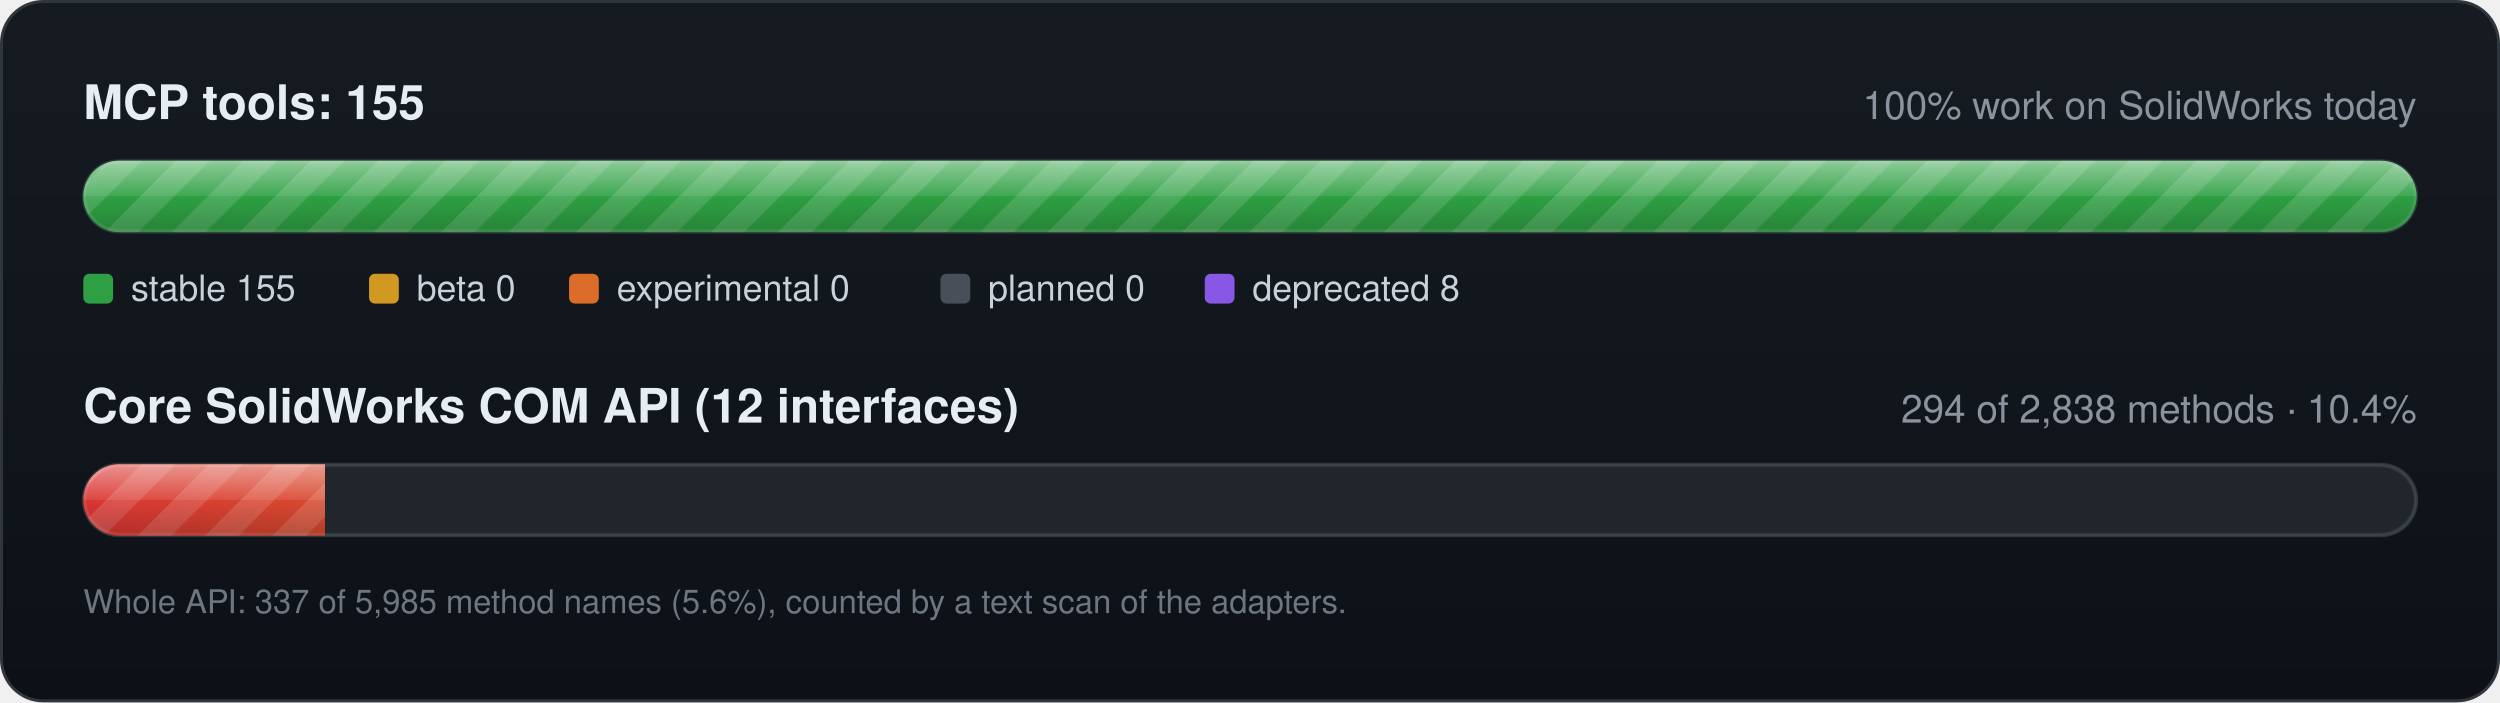
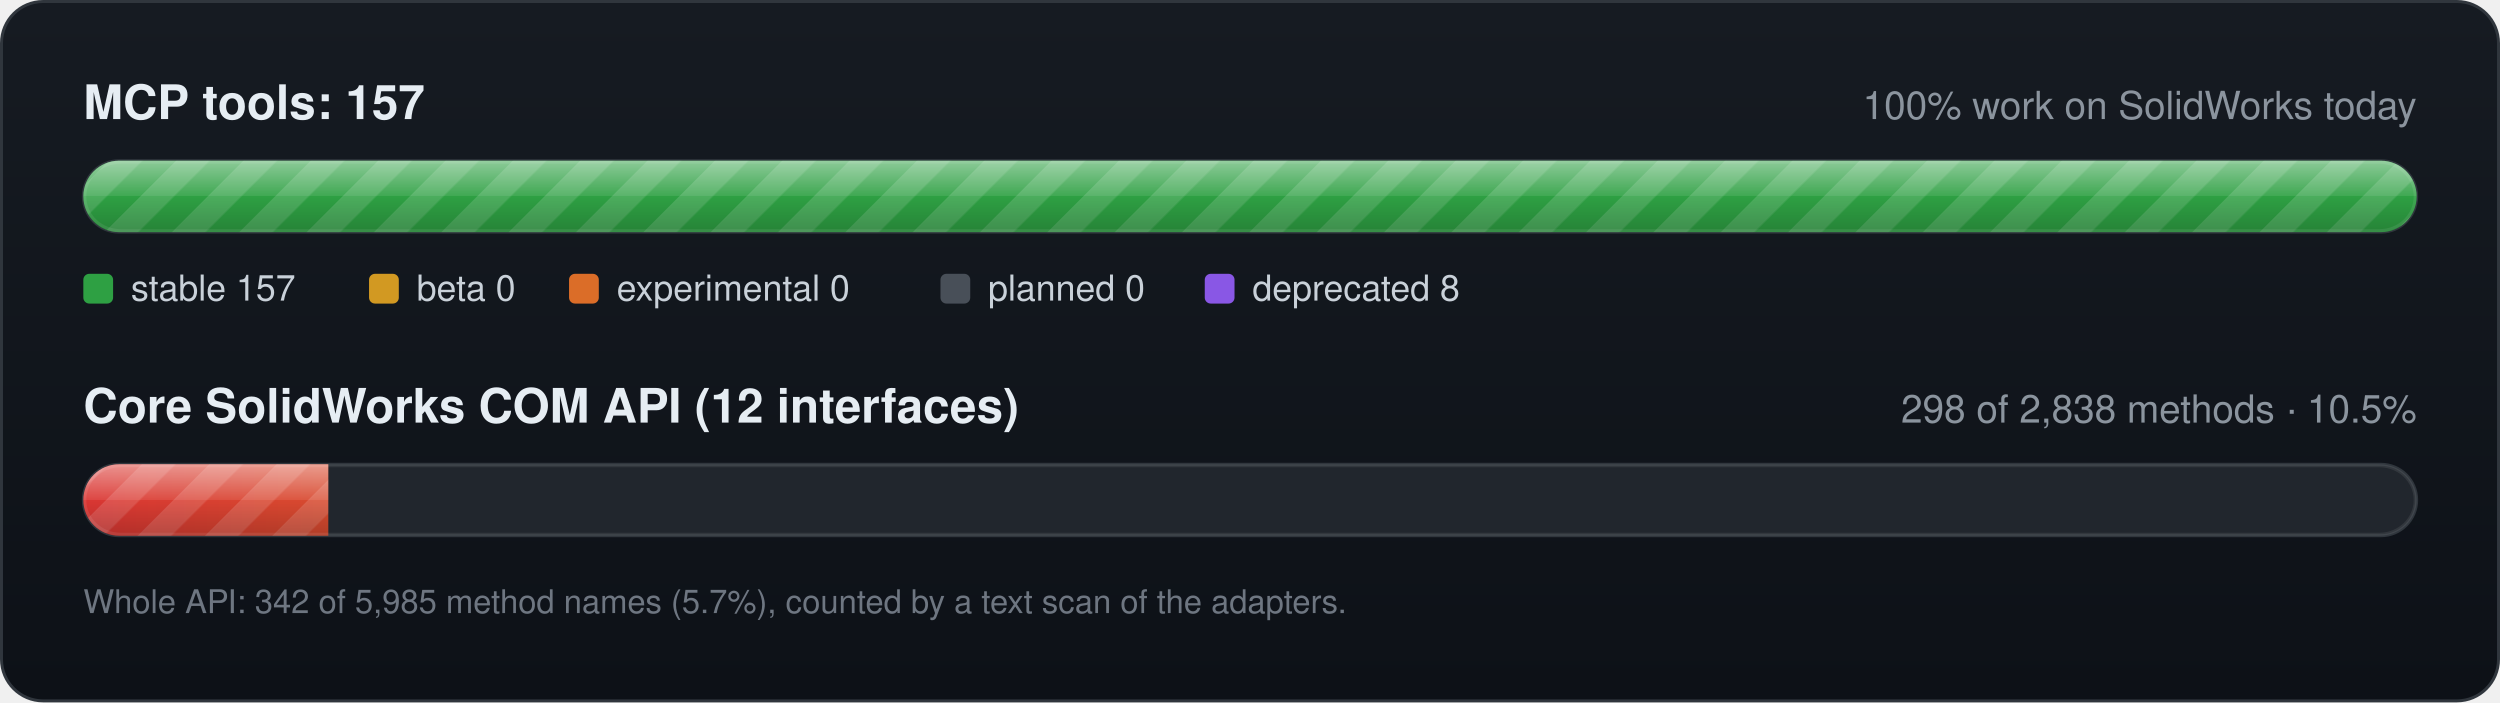
<svg xmlns="http://www.w3.org/2000/svg" width="840" height="236" viewBox="0 0 840 236" role="img" aria-label="Project progress">
  <defs>
    <linearGradient id="panel" x1="0" y1="0" x2="0" y2="1">
      <stop offset="0" stop-color="#161b22" />
      <stop offset="1" stop-color="#0d1117" />
    </linearGradient>
    <linearGradient id="gloss" x1="0" y1="0" x2="0" y2="1">
      <stop offset="0" stop-color="#fff" stop-opacity=".45" />
      <stop offset=".5" stop-color="#fff" stop-opacity=".08" />
      <stop offset=".5" stop-color="#000" stop-opacity="0" />
      <stop offset="1" stop-color="#000" stop-opacity=".18" />
    </linearGradient>
    <linearGradient id="heat" gradientUnits="userSpaceOnUse" x1="28" y1="0" x2="812" y2="0">
      <stop offset="0" stop-color="#da3633" />
      <stop offset=".5" stop-color="#d29922" />
      <stop offset="1" stop-color="#2ea043" />
    </linearGradient>
    <pattern id="stripes" width="16" height="16" patternUnits="userSpaceOnUse" patternTransform="rotate(45)">
      <rect width="8" height="16" fill="#fff" fill-opacity=".14" />
      <animateTransform attributeName="patternTransform" type="translate" additive="sum" from="0 0" to="16 0" dur="1.6s" repeatCount="indefinite" />
    </pattern>
    <clipPath id="track-tools">
      <rect x="28" y="54" width="784" height="24" rx="12.0" />
    </clipPath>
    <clipPath id="track-com">
      <rect x="28" y="156" width="784" height="24" rx="12.0" />
    </clipPath>
  </defs>
  <rect x=".5" y=".5" width="839" height="235" rx="14" fill="url(#panel)" stroke="#30363d" />
-   <text x="28" y="40" font-family="-apple-system,'Segoe UI',Helvetica,Arial,sans-serif" font-size="16" fill="#e6edf3" font-weight="600" text-anchor="start">MCP tools: 155</text>
+   <text x="28" y="40" font-family="-apple-system,'Segoe UI',Helvetica,Arial,sans-serif" font-size="16" fill="#e6edf3" font-weight="600" text-anchor="start">MCP tools: 157</text>
  <text x="812" y="40" font-family="-apple-system,'Segoe UI',Helvetica,Arial,sans-serif" font-size="13" fill="#8b949e" font-weight="400" text-anchor="end">100% work on SolidWorks today</text>
  <rect x="28" y="54" width="784" height="24" rx="12.0" fill="#21262d" stroke="#30363d" />
  <g clip-path="url(#track-tools)">
    <rect x="28.0" y="54" width="784.0" height="24" fill="#2ea043" />
    <rect x="812.0" y="54" width="0.0" height="24" fill="#d29922" />
    <rect x="812.0" y="54" width="0.0" height="24" fill="#db6d28" />
    <rect x="28" y="54" width="784.0" height="24" fill="url(#stripes)" />
    <rect x="28" y="54" width="784.0" height="24" fill="url(#gloss)" />
  </g>
  <rect x="28.5" y="54.5" width="783" height="23" rx="12.0" fill="none" stroke="#fff" stroke-opacity=".08" />
  <rect x="28" y="92" width="10" height="10" rx="2" fill="#2ea043" />
-   <text x="44" y="101" font-family="-apple-system,'Segoe UI',Helvetica,Arial,sans-serif" font-size="12" fill="#c9d1d9" font-weight="400" text-anchor="start">stable 155</text>
+   <text x="44" y="101" font-family="-apple-system,'Segoe UI',Helvetica,Arial,sans-serif" font-size="12" fill="#c9d1d9" font-weight="400" text-anchor="start">stable 157</text>
  <rect x="124" y="92" width="10" height="10" rx="2" fill="#d29922" />
  <text x="140" y="101" font-family="-apple-system,'Segoe UI',Helvetica,Arial,sans-serif" font-size="12" fill="#c9d1d9" font-weight="400" text-anchor="start">beta 0</text>
  <rect x="191.2" y="92" width="10" height="10" rx="2" fill="#db6d28" />
  <text x="207.2" y="101" font-family="-apple-system,'Segoe UI',Helvetica,Arial,sans-serif" font-size="12" fill="#c9d1d9" font-weight="400" text-anchor="start">experimental 0</text>
  <rect x="316" y="92" width="10" height="10" rx="2" fill="#484f58" />
  <text x="332" y="101" font-family="-apple-system,'Segoe UI',Helvetica,Arial,sans-serif" font-size="12" fill="#c9d1d9" font-weight="400" text-anchor="start">planned 0</text>
  <rect x="404.8" y="92" width="10" height="10" rx="2" fill="#8957e5" />
  <text x="420.8" y="101" font-family="-apple-system,'Segoe UI',Helvetica,Arial,sans-serif" font-size="12" fill="#c9d1d9" font-weight="400" text-anchor="start">deprecated 8</text>
  <text x="28" y="142" font-family="-apple-system,'Segoe UI',Helvetica,Arial,sans-serif" font-size="16" fill="#e6edf3" font-weight="600" text-anchor="start">Core SolidWorks COM API (12 interfaces)</text>
-   <text x="812" y="142" font-family="-apple-system,'Segoe UI',Helvetica,Arial,sans-serif" font-size="13" fill="#8b949e" font-weight="400" text-anchor="end">294 of 2,838 methods · 10.4%</text>
+   <text x="812" y="142" font-family="-apple-system,'Segoe UI',Helvetica,Arial,sans-serif" font-size="13" fill="#8b949e" font-weight="400" text-anchor="end">298 of 2,838 methods · 10.5%</text>
  <rect x="28" y="156" width="784" height="24" rx="12.0" fill="#21262d" stroke="#30363d" />
  <g clip-path="url(#track-com)">
-     <rect x="28.0" y="156" width="81.2" height="24" fill="url(#heat)" />
-     <rect x="28" y="156" width="81.2" height="24" fill="url(#stripes)" />
-     <rect x="28" y="156" width="81.2" height="24" fill="url(#gloss)" />
+     <rect x="28.0" y="156" width="82.3" height="24" fill="url(#heat)" />
+     <rect x="28" y="156" width="82.3" height="24" fill="url(#stripes)" />
+     <rect x="28" y="156" width="82.3" height="24" fill="url(#gloss)" />
  </g>
  <rect x="28.5" y="156.5" width="783" height="23" rx="12.0" fill="none" stroke="#fff" stroke-opacity=".08" />
-   <text x="28" y="206" font-family="-apple-system,'Segoe UI',Helvetica,Arial,sans-serif" font-size="11" fill="#6e7681" font-weight="400" text-anchor="start">Whole API: 337 of 5,985 method names (5.6%), counted by a text scan of the adapters.</text>
+   <text x="28" y="206" font-family="-apple-system,'Segoe UI',Helvetica,Arial,sans-serif" font-size="11" fill="#6e7681" font-weight="400" text-anchor="start">Whole API: 342 of 5,985 method names (5.7%), counted by a text scan of the adapters.</text>
</svg>
